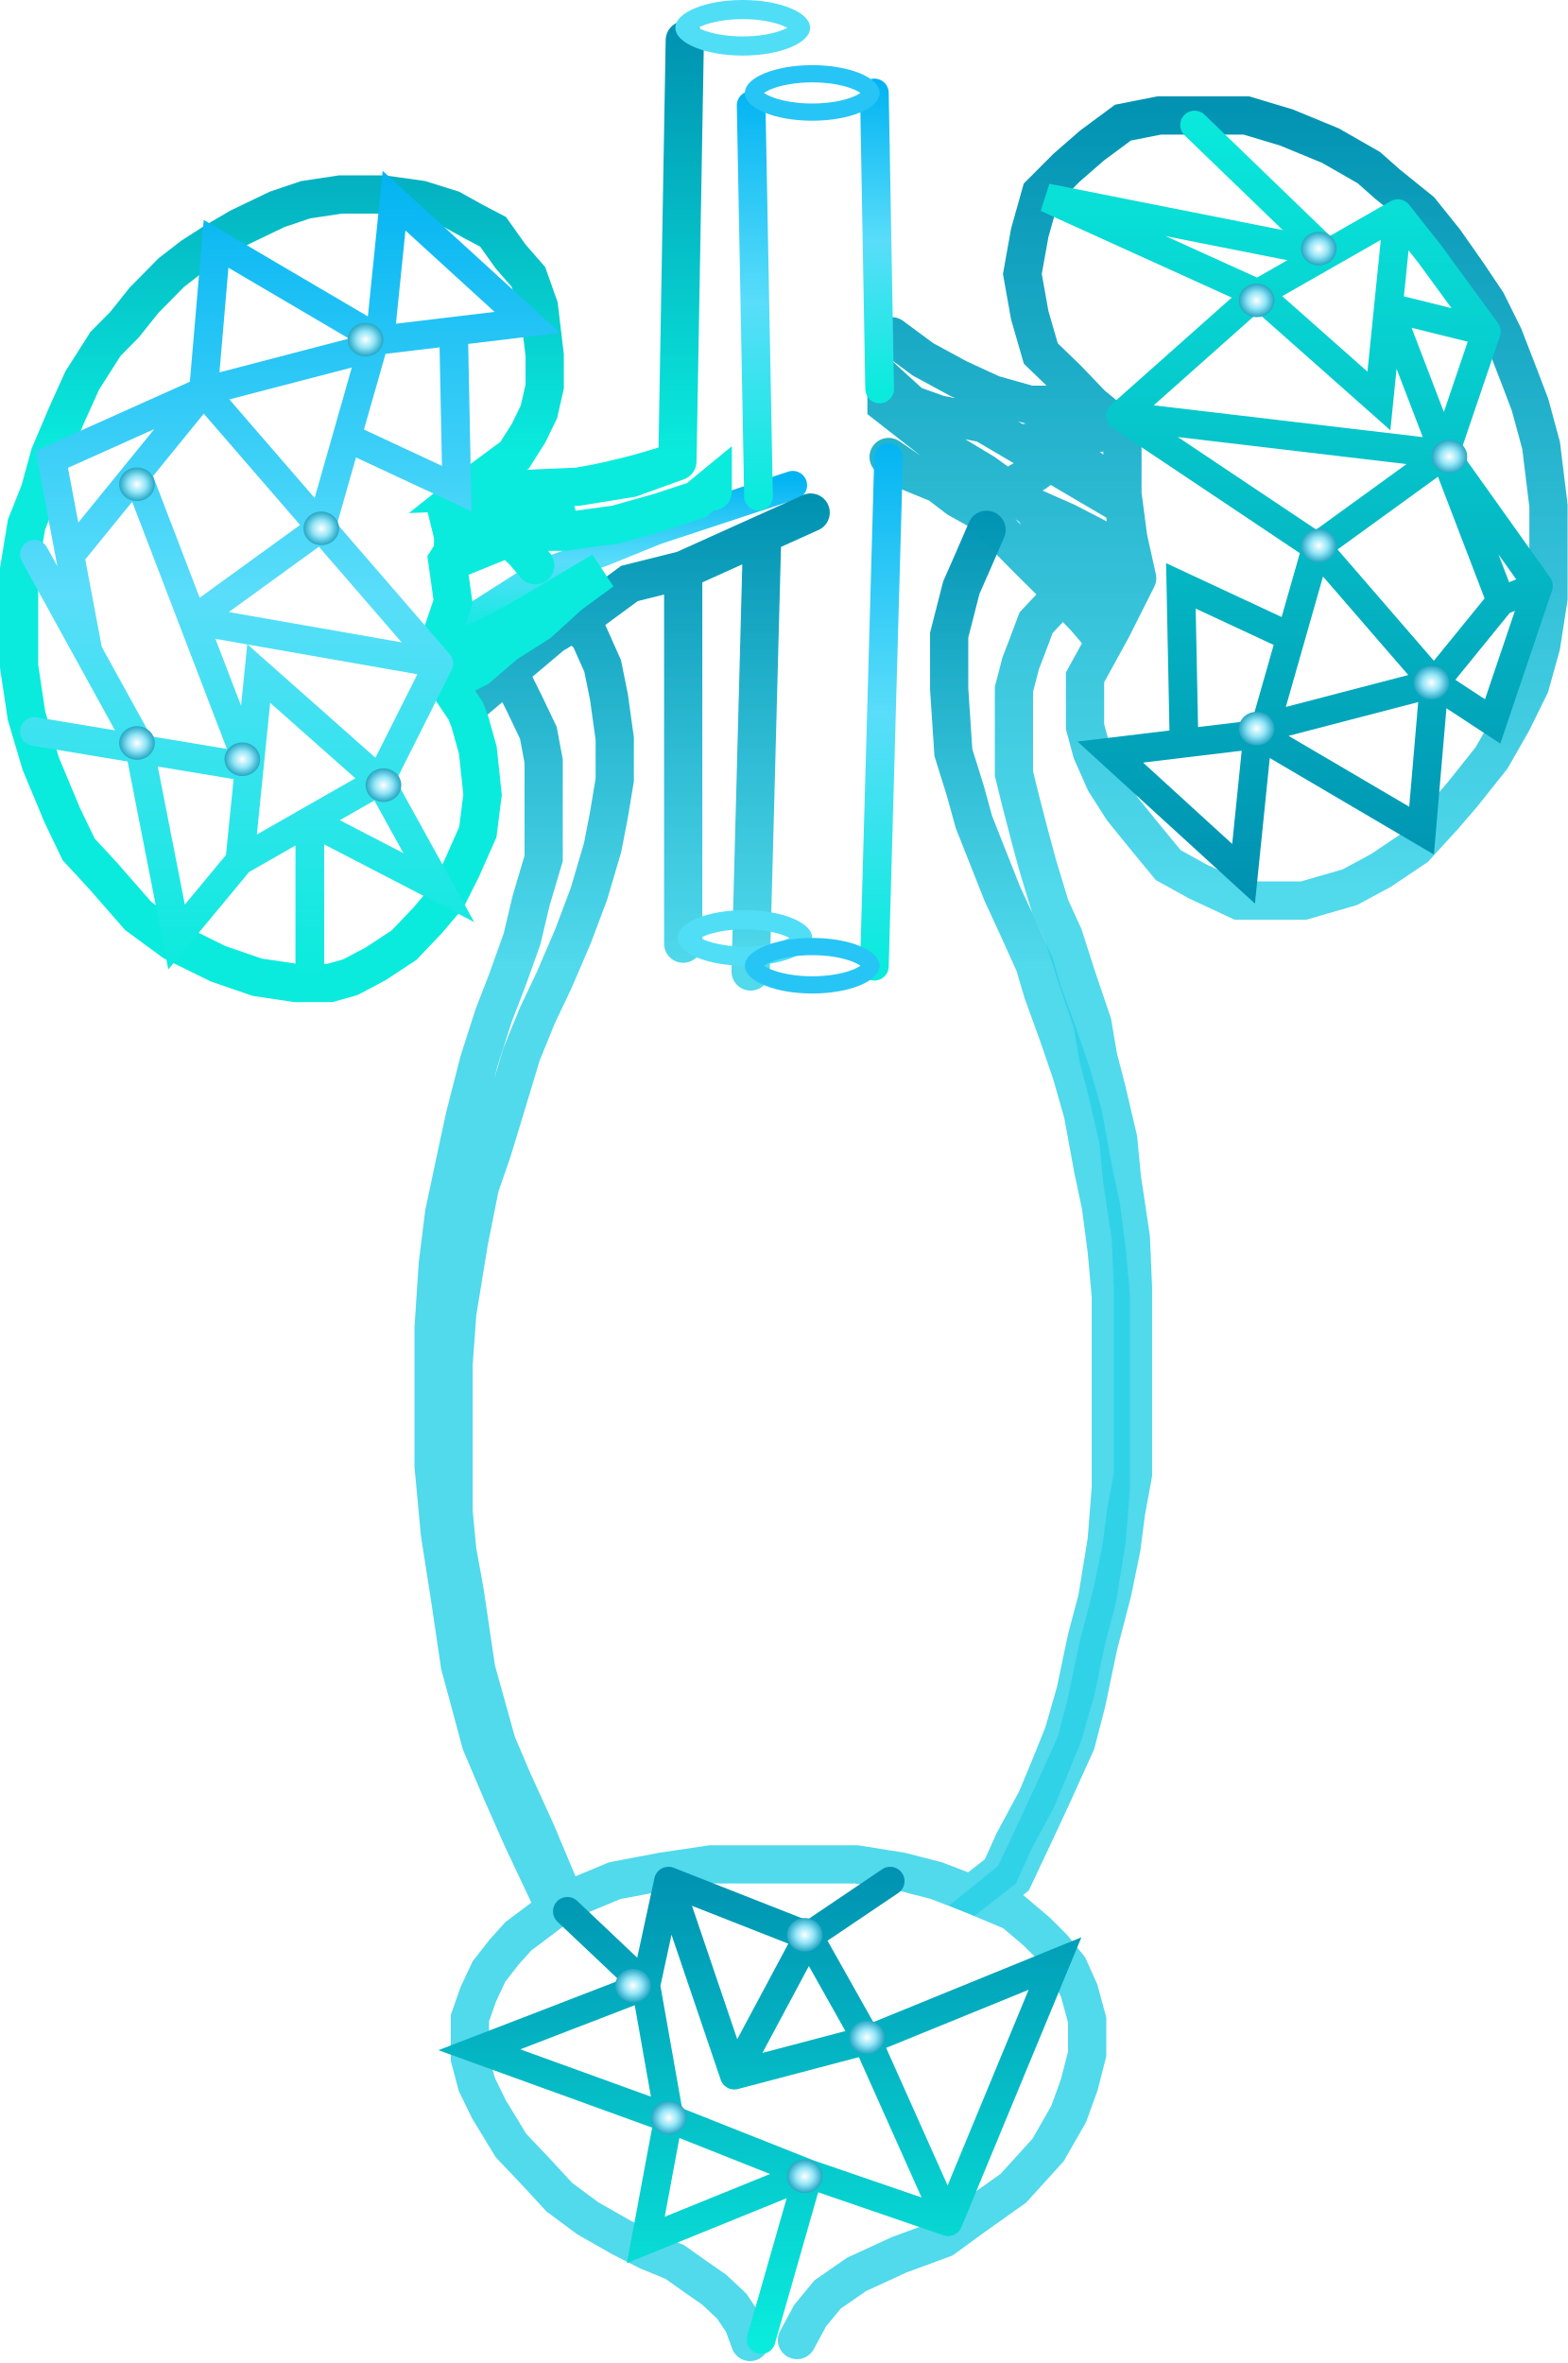
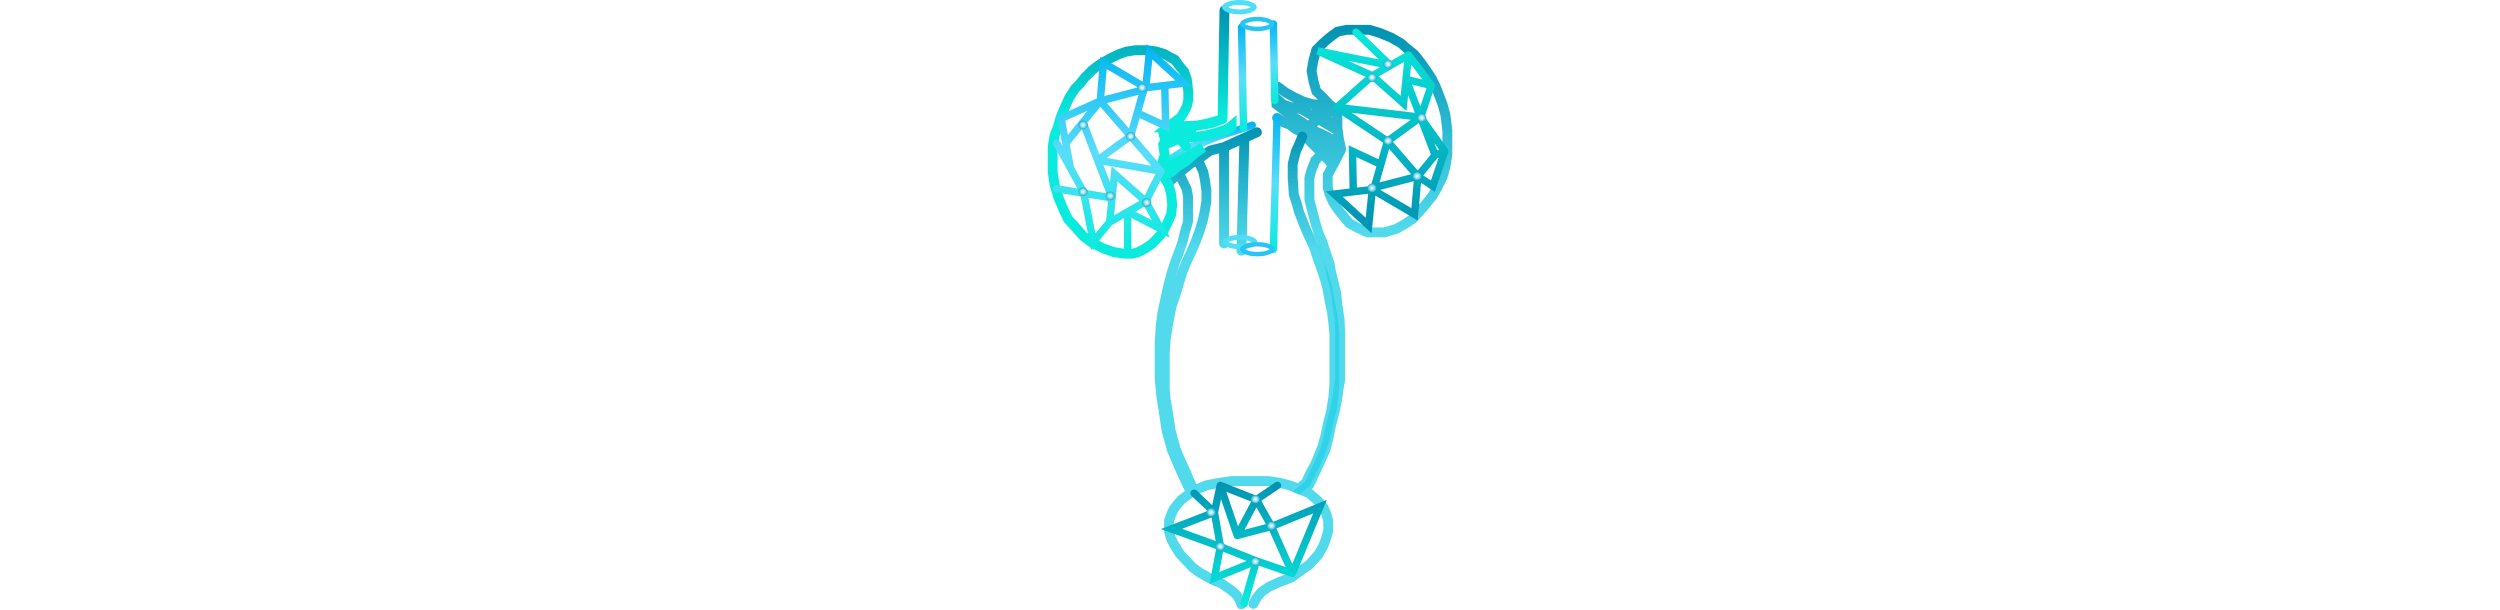
- <svg xmlns="http://www.w3.org/2000/svg" width="820" height="1236" viewBox="0 0 820 1236" fill="none">
+ <svg xmlns="http://www.w3.org/2000/svg" width="820" height="200" viewBox="0 0 820 1236" fill="none">
  <path d="M466.474 175.895L482.728 187.922L501.185 197.945L519.092 206.213L538.651 211.725H571.158M571.158 211.725L557.934 197.945L544.436 184.915L538.651 164.87L534.794 143.322L538.651 121.774L544.436 101.227L557.934 87.697L571.158 76.171L587.411 64.144L606.419 60.386H639.202H651.874L672.81 66.65L695.951 76.171L716.061 87.697L725.978 96.467L743.058 110.248L755.731 126.033L767.852 143.322L777.769 158.105L786.585 175.895L795.124 197.945L800.359 211.725L806.144 233.023L810.001 264.594V312.953L806.144 337.758L800.359 358.555L790.992 377.598L780.248 396.39L765.097 415.433L755.18 426.959L740.304 443.245L722.397 455.272L706.144 464.042L681.901 471.058H648.017L626.529 461.035L611.103 452.516L599.532 438.485L587.136 423.2L578.045 408.918L571.158 393.383L567.576 380.103V354.296L578.045 335.253M571.158 211.725L587.136 224.755M594.849 302.429L590.166 281.382L587.959 264.594M594.849 302.429L587.136 288.899L573.912 281.382L557.934 273.113L538.651 264.594L526.667 255.95M594.849 302.429L593.212 305.686M587.136 258.33V236.782V224.755M587.136 258.33L581.626 253.068L548.568 230.017L587.136 224.755M587.136 258.33L587.959 264.594M587.959 264.594L514.684 221.497L490.992 216.737L476.943 211.725L463.72 199.698V211.725L490.992 233.023L514.684 247.305L526.667 255.95M593.212 305.686L581.626 328.738L578.045 335.253M593.212 305.686L578.045 293.409M578.045 293.409L563.169 288.899L551.047 282.885L563.169 302.429L573.912 312.953L581.626 318.716L578.045 335.253M578.045 293.409L570.331 302.429M578.045 335.253L567.576 322.975L555.12 309.946M464.822 239.037L476.943 247.305L490.992 253.068L501.185 260.836L514.684 268.353L524.326 278.876L538.651 293.409L551.047 305.686L555.12 309.946M555.12 309.946L549.946 317.212L541.957 325.731L537.273 338.26L533.968 346.779L530.386 360.56V386.869V404.659L533.968 419.191L538.651 437.232L542.783 452.516L549.395 474.315L556.282 489.349L563.444 511.649L571.433 535.202L574.463 552.992L578.871 570.03L584.932 595.838L586.86 616.133L591.543 647.454L592.645 673.512V696.063V721.37V743.67V771.232L589.064 790.775L586.585 809.818L581.901 832.619L574.463 861.183L568.403 890.249L562.893 911.547L550.772 938.357L542.507 956.147L530.111 982.456L515.786 993.982L530.111 999.995L542.507 1010.52L550.772 1018.79L559.036 1029.06L564.546 1041.34L568.678 1056.62V1074.41L564.546 1090.45L559.036 1105.73L548.293 1124.52L530.111 1144.57L510.001 1158.85L493.472 1170.88L470.331 1179.4L448.017 1189.67L432.866 1200.19L423.775 1211.22L416.888 1224M526.667 255.95L541.406 247.305L545.813 244.048" stroke="url(#paint0_linear_60_145)" stroke-width="20" stroke-linecap="round" />
  <path d="M232.038 332.998L284.655 299.423L315.509 288.648L343.333 277.373L414.683 253.82" stroke="url(#paint1_linear_60_145)" stroke-width="15" stroke-linecap="round" />
  <path d="M357.382 298.169V493.608M357.382 298.169L398.704 279.532M357.382 298.169L329.283 305.185L310.55 318.966L299.669 325.606M424.049 268.102L398.704 279.532M398.704 279.532L392.644 508.14M243.333 370.582L266.06 351.414M299.669 325.606L288.787 332.246L266.06 351.414M299.669 325.606L308.071 332.246L315.233 348.282L318.539 364.568L321.57 386.367V407.915L318.539 426.206L315.233 443.245L308.071 467.549L299.669 489.849L289.889 512.651L281.074 531.192L272.809 551.488L263.443 582.557L257.382 602.352L251.046 620.643L245.261 649.708L239.2 686.791L237.272 713.351V753.441V790.775L239.2 811.07L243.057 832.368L249.118 873.21L259.862 911.797L268.401 931.842L280.523 958.401L295.674 994.482L321.57 983.708L346.638 978.947L371.983 975.189H432.038H448.016L471.432 978.947L489.889 983.708L508.071 990.724L523.222 978.947L530.385 963.162L542.231 941.112L549.118 924.575L556.28 906.785L562.616 884.736L568.401 857.174L573.911 836.377L578.87 806.059L581.074 778.247V753.441V724.626V703.579V677.771L578.87 653.717L575.839 630.665L571.707 611.122L566.473 582.557L560.412 561.26L553.25 540.463L545.536 519.165L541.129 504.382L532.313 484.838L524.324 467.549L516.886 448.757L509.448 429.965L505.04 413.929L498.704 393.633L496.501 360.309V332.246L502.837 307.44L509.448 292.406L516.06 277.122M266.06 351.414L274.462 368.327L281.625 383.36L284.379 398.143V427.96V449.008L277.768 471.308L273.085 491.102L265.371 512.651L258.209 531.192L250.495 555.246L243.057 584.311L238.374 606.11L232.313 634.674L229.008 661.234L226.804 694.809V730.64V766.721L230.109 802.05L235.619 837.38L240.578 870.955L251.597 911.797L262.341 937.103L273.085 961.408L290.44 998.241L280.523 1005.76L271.156 1012.77L263.718 1021.04L255.729 1031.31L250.22 1043.09L245.812 1055.62V1076.67L249.393 1090.2L255.729 1103.23L267.3 1122.27L279.696 1135.3L292.644 1149.33L307.52 1160.35L325.151 1170.38L338.925 1177.39L352.974 1183.16L364.269 1191.17L373.636 1197.69L382.727 1206.21L388.787 1215.23L392.368 1225" stroke="url(#paint2_linear_60_145)" stroke-width="20" stroke-linecap="round" />
  <path d="M464.821 239.287L457.383 505.384" stroke="url(#paint3_linear_60_145)" stroke-width="15" stroke-linecap="round" />
  <path d="M358.209 21.047L354.352 241.291M354.352 241.291L330.11 250.061L302.286 254.571M354.352 241.291C346.272 244.215 324.545 250.963 302.286 254.571M302.286 254.571L244.16 257.077L252.975 250.061L269.228 238.034L276.391 226.759L281.901 215.483L284.931 202.204V185.917L281.901 160.36L276.391 144.825L267.025 134.051L257.934 121.272L247.465 115.759L236.171 109.495L220.193 104.484L200.633 101.728H178.044L159.862 104.484L144.986 109.495L125.151 119.017L111.928 126.784L100.634 134.051L89.614 142.57L75.289 157.102L65.096 169.881L55.179 179.903L43.058 198.946L34.793 217.237L25.978 238.034L20.744 257.077L13.857 274.366L10 297.918V325.981V348.532L13.857 374.34L21.295 399.396L32.59 426.457L41.13 444.247L54.077 458.278L72.259 479.075L90.716 492.605L114.132 504.131L134.518 511.147L154.628 514.154H172.534L183.278 511.147L196.501 504.131L211.377 494.359L223.774 481.33L233.967 469.303L241.405 454.52L249.945 435.227L252.424 415.683L249.945 392.38L245.813 377.597L243.609 371.834L233.967 357.552M372.81 257.077V254.571L364.27 261.587L345.261 267.851L322.121 274.366L294.573 278.124H273.912L266.198 281.265M236.997 293.158L266.198 281.265M233.967 357.552L230.386 349.284V334.25L236.997 314.706L233.967 293.158L236.997 288.397M233.967 357.552L249.945 349.284L264.545 336.756L281.901 325.731L297.879 311.198L314.958 298.67L278.319 320.469L269.228 325.731L252.424 334.25L243.609 338.259M243.609 257.077L236.171 262.339L233.967 267.851L236.997 280.128V288.397M233.967 343.521L243.609 338.259M236.997 288.397L299.394 264.092L262.066 272.11L245.813 274.366H236.997M243.609 338.259L249.945 343.521M266.198 281.265L273.912 288.397L279.972 295.663" stroke="url(#paint4_linear_60_145)" stroke-width="20" stroke-linecap="round" />
  <path d="M418.773 14.533C418.773 14.777 418.674 15.477 417.513 16.608C416.336 17.755 414.373 19.019 411.54 20.186C405.899 22.511 397.76 24.065 388.512 24.065C379.264 24.065 371.124 22.511 365.483 20.186C362.651 19.019 360.688 17.755 359.51 16.608C358.349 15.477 358.25 14.777 358.25 14.533C358.25 14.288 358.349 13.588 359.51 12.457C360.688 11.31 362.651 10.047 365.483 8.879C371.124 6.554 379.264 5 388.512 5C397.76 5 405.899 6.554 411.54 8.879C414.373 10.047 416.336 11.31 417.513 12.457C418.674 13.588 418.773 14.288 418.773 14.533Z" stroke="#4FDEF6" stroke-width="10" />
  <path d="M419.875 490.601C419.875 490.846 419.776 491.545 418.615 492.677C417.437 493.824 415.474 495.087 412.642 496.254C407 498.579 398.861 500.134 389.613 500.134C380.365 500.134 372.226 498.579 366.585 496.254C363.752 495.087 361.789 493.824 360.612 492.677C359.451 491.545 359.352 490.846 359.352 490.601C359.352 490.356 359.451 489.657 360.612 488.525C361.789 487.378 363.752 486.115 366.585 484.948C372.226 482.623 380.365 481.068 389.613 481.068C398.861 481.068 407 482.623 412.642 484.948C415.474 486.115 417.437 487.378 418.615 488.525C419.776 489.657 419.875 490.356 419.875 490.601Z" stroke="#4FDEF6" stroke-width="10" />
  <path d="M392.92 55.124L396.777 259.583" stroke="url(#paint5_linear_60_145)" stroke-width="15" stroke-linecap="round" />
  <path d="M457.383 48.609L460.138 203.457" stroke="url(#paint6_linear_60_145)" stroke-width="15" stroke-linecap="round" />
  <path d="M455.638 48.609C455.638 49.03 455.45 49.85 454.226 51.043C452.988 52.249 450.963 53.542 448.095 54.724C442.38 57.08 434.173 58.641 424.876 58.641C415.579 58.641 407.372 57.08 401.657 54.724C398.789 53.542 396.764 52.249 395.526 51.043C394.302 49.85 394.114 49.03 394.114 48.609C394.114 48.188 394.302 47.367 395.526 46.175C396.764 44.969 398.789 43.675 401.657 42.493C407.372 40.138 415.579 38.576 424.876 38.576C434.173 38.576 442.38 40.138 448.095 42.493C450.963 43.675 452.988 44.969 454.226 46.175C455.45 47.367 455.638 48.188 455.638 48.609Z" stroke="#27C5F5" stroke-width="9" />
  <path d="M455.638 505.134C455.638 505.555 455.45 506.376 454.226 507.568C452.988 508.774 450.963 510.068 448.095 511.25C442.38 513.605 434.173 515.167 424.876 515.167C415.579 515.167 407.372 513.605 401.657 511.25C398.789 510.068 396.764 508.774 395.526 507.568C394.302 506.376 394.114 505.555 394.114 505.134C394.114 504.713 394.302 503.893 395.526 502.7C396.764 501.494 398.789 500.201 401.657 499.019C407.372 496.663 415.579 495.102 424.876 495.102C434.173 495.102 442.38 496.663 448.095 499.019C450.963 500.201 452.988 501.494 454.226 502.7C455.45 503.893 455.638 504.713 455.638 505.134Z" stroke="#27C5F5" stroke-width="9" />
  <path d="M198.704 177.899L206.142 104.985L275.839 168.628L237.272 173.264M198.704 177.899L113.03 127.536L106.418 204.709M198.704 177.899L237.272 173.264M106.418 204.709L27.079 240.289L36.583 290.605M106.418 204.709L167.988 275.869M106.418 204.709L194.848 181.657L181.418 228.763M106.418 204.709L71.501 247.657M229.558 347.029L167.988 275.869M229.558 347.029L198.704 408.417M229.558 347.029L100.943 324.466M167.988 275.869L181.418 228.763M167.988 275.869L100.943 324.466M181.418 228.763L238.925 255.573L237.272 173.264M198.704 408.417L229.558 464.292L162.065 429.338M198.704 408.417L135.344 352.291L130.385 401.275M198.704 408.417L162.065 429.338M125.426 450.26L162.065 429.338M125.426 450.26L130.385 401.275M125.426 450.26L92.368 490.1L74.187 397.392M162.065 429.338V511.398M130.385 401.275L74.187 391.942M130.385 401.275L100.943 324.466M17.988 382.609L74.187 391.942M74.187 391.942L46.087 340.921M17.988 289.9L46.087 340.921M46.087 340.921L36.583 290.605M36.583 290.605L71.501 247.657M71.501 247.657L100.943 324.466" stroke="url(#paint7_linear_60_145)" stroke-width="15" stroke-linecap="round" />
  <path d="M657.934 384.113L650.496 457.026L580.799 393.383L619.366 388.748M657.934 384.113L743.609 434.476L750.22 357.302M657.934 384.113L619.366 388.748M750.22 357.302L780.799 377.347L804.766 306.438M750.22 357.302L688.65 286.143M750.22 357.302L661.79 380.354L675.22 333.248M750.22 357.302L785.138 314.355M586.033 217.489L688.65 286.143M586.033 217.489L657.934 153.595M586.033 217.489L755.695 237.545M688.65 286.143L675.22 333.248M688.65 286.143L755.695 237.545M675.22 333.248L617.713 306.438L619.366 388.748M657.934 153.595L547.465 103.483L694.573 132.673M657.934 153.595L721.295 209.721L726.253 160.736M657.934 153.595L694.573 132.673M731.212 111.751L694.573 132.673M731.212 111.751L726.253 160.736M731.212 111.751L747.741 132.673L777.493 173.39M694.573 132.673L624.876 65.397M726.253 160.736L777.493 173.39M726.253 160.736L755.695 237.545M777.493 173.39L755.695 237.545M755.695 237.545L804.766 306.438M755.695 237.545L785.138 314.355M804.766 306.438L785.138 314.355" stroke="url(#paint8_linear_60_145)" stroke-width="15" stroke-linecap="round" />
  <path d="M296.777 999.744L337.824 1038.58M337.824 1038.58L250.771 1072.16L349.67 1107.99M337.824 1038.58L349.67 983.959M337.824 1038.58L349.67 1105.48M349.67 1107.99L337.824 1171.63L422.948 1137.05M349.67 1107.99L422.948 1137.05M422.948 1137.05L398.154 1223.75M422.948 1137.05L495.95 1162.11M495.95 1162.11L453.526 1067.15M495.95 1162.11L551.873 1027.06L453.526 1067.15M453.526 1067.15L384.105 1085.44M453.526 1067.15L422.948 1012.77M384.105 1085.44L422.948 1012.77M384.105 1085.44L349.67 983.959M422.948 1012.77L349.67 983.959M422.948 1012.77L465.647 983.959" stroke="url(#paint9_linear_60_145)" stroke-width="15" stroke-linecap="round" />
  <ellipse cx="191.212" cy="177.654" rx="9.312" ry="8.775" fill="url(#paint10_diamond_60_145)" />
  <ellipse cx="126.75" cy="397.146" rx="9.312" ry="8.775" fill="url(#paint11_diamond_60_145)" />
  <ellipse cx="71.654" cy="253.324" rx="9.312" ry="8.775" fill="url(#paint12_diamond_60_145)" />
  <ellipse cx="200.578" cy="410.678" rx="9.312" ry="8.775" fill="url(#paint13_diamond_60_145)" />
  <ellipse cx="168.072" cy="276.377" rx="9.312" ry="8.775" fill="url(#paint14_diamond_60_145)" />
  <ellipse cx="71.654" cy="388.628" rx="9.312" ry="8.775" fill="url(#paint15_diamond_60_145)" />
  <ellipse cx="657.327" cy="157.108" rx="9.312" ry="8.775" fill="url(#paint16_diamond_60_145)" />
  <ellipse cx="689.835" cy="285.396" rx="9.312" ry="8.775" fill="url(#paint17_diamond_60_145)" />
  <ellipse cx="657.327" cy="381.111" rx="9.312" ry="8.775" fill="url(#paint18_diamond_60_145)" />
  <ellipse cx="748.788" cy="357.057" rx="9.312" ry="8.775" fill="url(#paint19_diamond_60_145)" />
  <ellipse cx="758.154" cy="238.792" rx="9.312" ry="8.775" fill="url(#paint20_diamond_60_145)" />
  <ellipse cx="689.835" cy="130.047" rx="9.312" ry="8.775" fill="url(#paint21_diamond_60_145)" />
  <ellipse cx="349.89" cy="1107.74" rx="9.312" ry="8.775" fill="url(#paint22_diamond_60_145)" />
  <ellipse cx="453.471" cy="1065.65" rx="9.312" ry="8.775" fill="url(#paint23_diamond_60_145)" />
  <ellipse cx="331.158" cy="1038.59" rx="9.312" ry="8.775" fill="url(#paint24_diamond_60_145)" />
  <ellipse cx="420.965" cy="1012.03" rx="9.312" ry="8.775" fill="url(#paint25_diamond_60_145)" />
  <ellipse cx="420.965" cy="1138.31" rx="9.312" ry="8.775" fill="url(#paint26_diamond_60_145)" />
  <defs>
    <linearGradient id="paint0_linear_60_145" x1="478.552" y1="46.37" x2="478.552" y2="471.058" gradientUnits="userSpaceOnUse">
      <stop stop-color="#0091B1" />
      <stop offset="1" stop-color="#29D1E8" stop-opacity="0.81" />
    </linearGradient>
    <linearGradient id="paint1_linear_60_145" x1="241.651" y1="251.118" x2="241.651" y2="332.998" gradientUnits="userSpaceOnUse">
      <stop stop-color="#03B4F2" />
      <stop offset="0.521" stop-color="#59DDFA" />
      <stop offset="1" stop-color="#0AEBDD" />
    </linearGradient>
    <linearGradient id="paint2_linear_60_145" x1="360.891" y1="259.909" x2="360.891" y2="508.14" gradientUnits="userSpaceOnUse">
      <stop stop-color="#0091B1" />
      <stop offset="1" stop-color="#29D1E8" stop-opacity="0.81" />
    </linearGradient>
    <linearGradient id="paint3_linear_60_145" x1="457.774" y1="230.205" x2="457.774" y2="505.384" gradientUnits="userSpaceOnUse">
      <stop stop-color="#03B4F2" />
      <stop offset="0.521" stop-color="#59DDFA" />
      <stop offset="1" stop-color="#0AEBDD" />
    </linearGradient>
    <linearGradient id="paint4_linear_60_145" x1="353.511" y1="13.641" x2="353.511" y2="238.034" gradientUnits="userSpaceOnUse">
      <stop stop-color="#0091B1" />
      <stop offset="1" stop-color="#0AEBDD" />
    </linearGradient>
    <linearGradient id="paint5_linear_60_145" x1="393.123" y1="48.146" x2="393.123" y2="259.583" gradientUnits="userSpaceOnUse">
      <stop stop-color="#03B4F2" />
      <stop offset="0.521" stop-color="#59DDFA" />
      <stop offset="1" stop-color="#0AEBDD" />
    </linearGradient>
    <linearGradient id="paint6_linear_60_145" x1="457.528" y1="43.325" x2="457.528" y2="203.457" gradientUnits="userSpaceOnUse">
      <stop stop-color="#03B4F2" />
      <stop offset="0.521" stop-color="#59DDFA" />
      <stop offset="1" stop-color="#0AEBDD" />
    </linearGradient>
    <linearGradient id="paint7_linear_60_145" x1="31.559" y1="91.115" x2="31.559" y2="511.398" gradientUnits="userSpaceOnUse">
      <stop stop-color="#03B4F2" />
      <stop offset="0.521" stop-color="#59DDFA" />
      <stop offset="1" stop-color="#0AEBDD" />
    </linearGradient>
    <linearGradient id="paint8_linear_60_145" x1="825.079" y1="470.897" x2="825.079" y2="50.614" gradientUnits="userSpaceOnUse">
      <stop stop-color="#0091B1" />
      <stop offset="1" stop-color="#0AEBDD" />
    </linearGradient>
    <linearGradient id="paint9_linear_60_145" x1="266.619" y1="975.775" x2="266.619" y2="1223.75" gradientUnits="userSpaceOnUse">
      <stop stop-color="#0091B1" />
      <stop offset="1" stop-color="#0AEBDD" />
    </linearGradient>
    <radialGradient id="paint10_diamond_60_145" cx="0" cy="0" r="1" gradientUnits="userSpaceOnUse" gradientTransform="translate(191.212 177.654) rotate(90) scale(8.7754 9.31185)">
      <stop stop-color="white" />
      <stop offset="0.5" stop-color="#93E5F7" />
      <stop offset="1" stop-color="#25A7C4" />
    </radialGradient>
    <radialGradient id="paint11_diamond_60_145" cx="0" cy="0" r="1" gradientUnits="userSpaceOnUse" gradientTransform="translate(126.75 397.146) rotate(90) scale(8.7754 9.31185)">
      <stop stop-color="white" />
      <stop offset="0.5" stop-color="#93E5F7" />
      <stop offset="1" stop-color="#25A7C4" />
    </radialGradient>
    <radialGradient id="paint12_diamond_60_145" cx="0" cy="0" r="1" gradientUnits="userSpaceOnUse" gradientTransform="translate(71.6536 253.324) rotate(90) scale(8.7754 9.31185)">
      <stop stop-color="white" />
      <stop offset="0.5" stop-color="#93E5F7" />
      <stop offset="1" stop-color="#25A7C4" />
    </radialGradient>
    <radialGradient id="paint13_diamond_60_145" cx="0" cy="0" r="1" gradientUnits="userSpaceOnUse" gradientTransform="translate(200.578 410.678) rotate(90) scale(8.7754 9.31185)">
      <stop stop-color="white" />
      <stop offset="0.5" stop-color="#93E5F7" />
      <stop offset="1" stop-color="#25A7C4" />
    </radialGradient>
    <radialGradient id="paint14_diamond_60_145" cx="0" cy="0" r="1" gradientUnits="userSpaceOnUse" gradientTransform="translate(168.072 276.377) rotate(90) scale(8.7754 9.31185)">
      <stop stop-color="white" />
      <stop offset="0.5" stop-color="#93E5F7" />
      <stop offset="1" stop-color="#25A7C4" />
    </radialGradient>
    <radialGradient id="paint15_diamond_60_145" cx="0" cy="0" r="1" gradientUnits="userSpaceOnUse" gradientTransform="translate(71.6536 388.628) rotate(90) scale(8.7754 9.31185)">
      <stop stop-color="white" />
      <stop offset="0.5" stop-color="#93E5F7" />
      <stop offset="1" stop-color="#25A7C4" />
    </radialGradient>
    <radialGradient id="paint16_diamond_60_145" cx="0" cy="0" r="1" gradientUnits="userSpaceOnUse" gradientTransform="translate(657.327 157.108) rotate(90) scale(8.7754 9.31185)">
      <stop stop-color="white" />
      <stop offset="0.5" stop-color="#93E5F7" />
      <stop offset="1" stop-color="#25A7C4" />
    </radialGradient>
    <radialGradient id="paint17_diamond_60_145" cx="0" cy="0" r="1" gradientUnits="userSpaceOnUse" gradientTransform="translate(689.835 285.396) rotate(90) scale(8.7754 9.31185)">
      <stop stop-color="white" />
      <stop offset="0.5" stop-color="#93E5F7" />
      <stop offset="1" stop-color="#25A7C4" />
    </radialGradient>
    <radialGradient id="paint18_diamond_60_145" cx="0" cy="0" r="1" gradientUnits="userSpaceOnUse" gradientTransform="translate(657.327 381.111) rotate(90) scale(8.7754 9.31185)">
      <stop stop-color="white" />
      <stop offset="0.5" stop-color="#93E5F7" />
      <stop offset="1" stop-color="#25A7C4" />
    </radialGradient>
    <radialGradient id="paint19_diamond_60_145" cx="0" cy="0" r="1" gradientUnits="userSpaceOnUse" gradientTransform="translate(748.788 357.057) rotate(90) scale(8.7754 9.31185)">
      <stop stop-color="white" />
      <stop offset="0.5" stop-color="#93E5F7" />
      <stop offset="1" stop-color="#25A7C4" />
    </radialGradient>
    <radialGradient id="paint20_diamond_60_145" cx="0" cy="0" r="1" gradientUnits="userSpaceOnUse" gradientTransform="translate(758.154 238.792) rotate(90) scale(8.7754 9.31185)">
      <stop stop-color="white" />
      <stop offset="0.5" stop-color="#93E5F7" />
      <stop offset="1" stop-color="#25A7C4" />
    </radialGradient>
    <radialGradient id="paint21_diamond_60_145" cx="0" cy="0" r="1" gradientUnits="userSpaceOnUse" gradientTransform="translate(689.835 130.047) rotate(90) scale(8.7754 9.31185)">
      <stop stop-color="white" />
      <stop offset="0.5" stop-color="#93E5F7" />
      <stop offset="1" stop-color="#25A7C4" />
    </radialGradient>
    <radialGradient id="paint22_diamond_60_145" cx="0" cy="0" r="1" gradientUnits="userSpaceOnUse" gradientTransform="translate(349.89 1107.74) rotate(90) scale(8.7754 9.31185)">
      <stop stop-color="white" />
      <stop offset="0.5" stop-color="#93E5F7" />
      <stop offset="1" stop-color="#25A7C4" />
    </radialGradient>
    <radialGradient id="paint23_diamond_60_145" cx="0" cy="0" r="1" gradientUnits="userSpaceOnUse" gradientTransform="translate(453.471 1065.65) rotate(90) scale(8.7754 9.31185)">
      <stop stop-color="white" />
      <stop offset="0.5" stop-color="#93E5F7" />
      <stop offset="1" stop-color="#25A7C4" />
    </radialGradient>
    <radialGradient id="paint24_diamond_60_145" cx="0" cy="0" r="1" gradientUnits="userSpaceOnUse" gradientTransform="translate(331.158 1038.59) rotate(90) scale(8.7754 9.31185)">
      <stop stop-color="white" />
      <stop offset="0.5" stop-color="#93E5F7" />
      <stop offset="1" stop-color="#25A7C4" />
    </radialGradient>
    <radialGradient id="paint25_diamond_60_145" cx="0" cy="0" r="1" gradientUnits="userSpaceOnUse" gradientTransform="translate(420.965 1012.03) rotate(90) scale(8.7754 9.31185)">
      <stop stop-color="white" />
      <stop offset="0.5" stop-color="#93E5F7" />
      <stop offset="1" stop-color="#25A7C4" />
    </radialGradient>
    <radialGradient id="paint26_diamond_60_145" cx="0" cy="0" r="1" gradientUnits="userSpaceOnUse" gradientTransform="translate(420.965 1138.31) rotate(90) scale(8.7754 9.31185)">
      <stop stop-color="white" />
      <stop offset="0.5" stop-color="#93E5F7" />
      <stop offset="1" stop-color="#25A7C4" />
    </radialGradient>
  </defs>
</svg>
